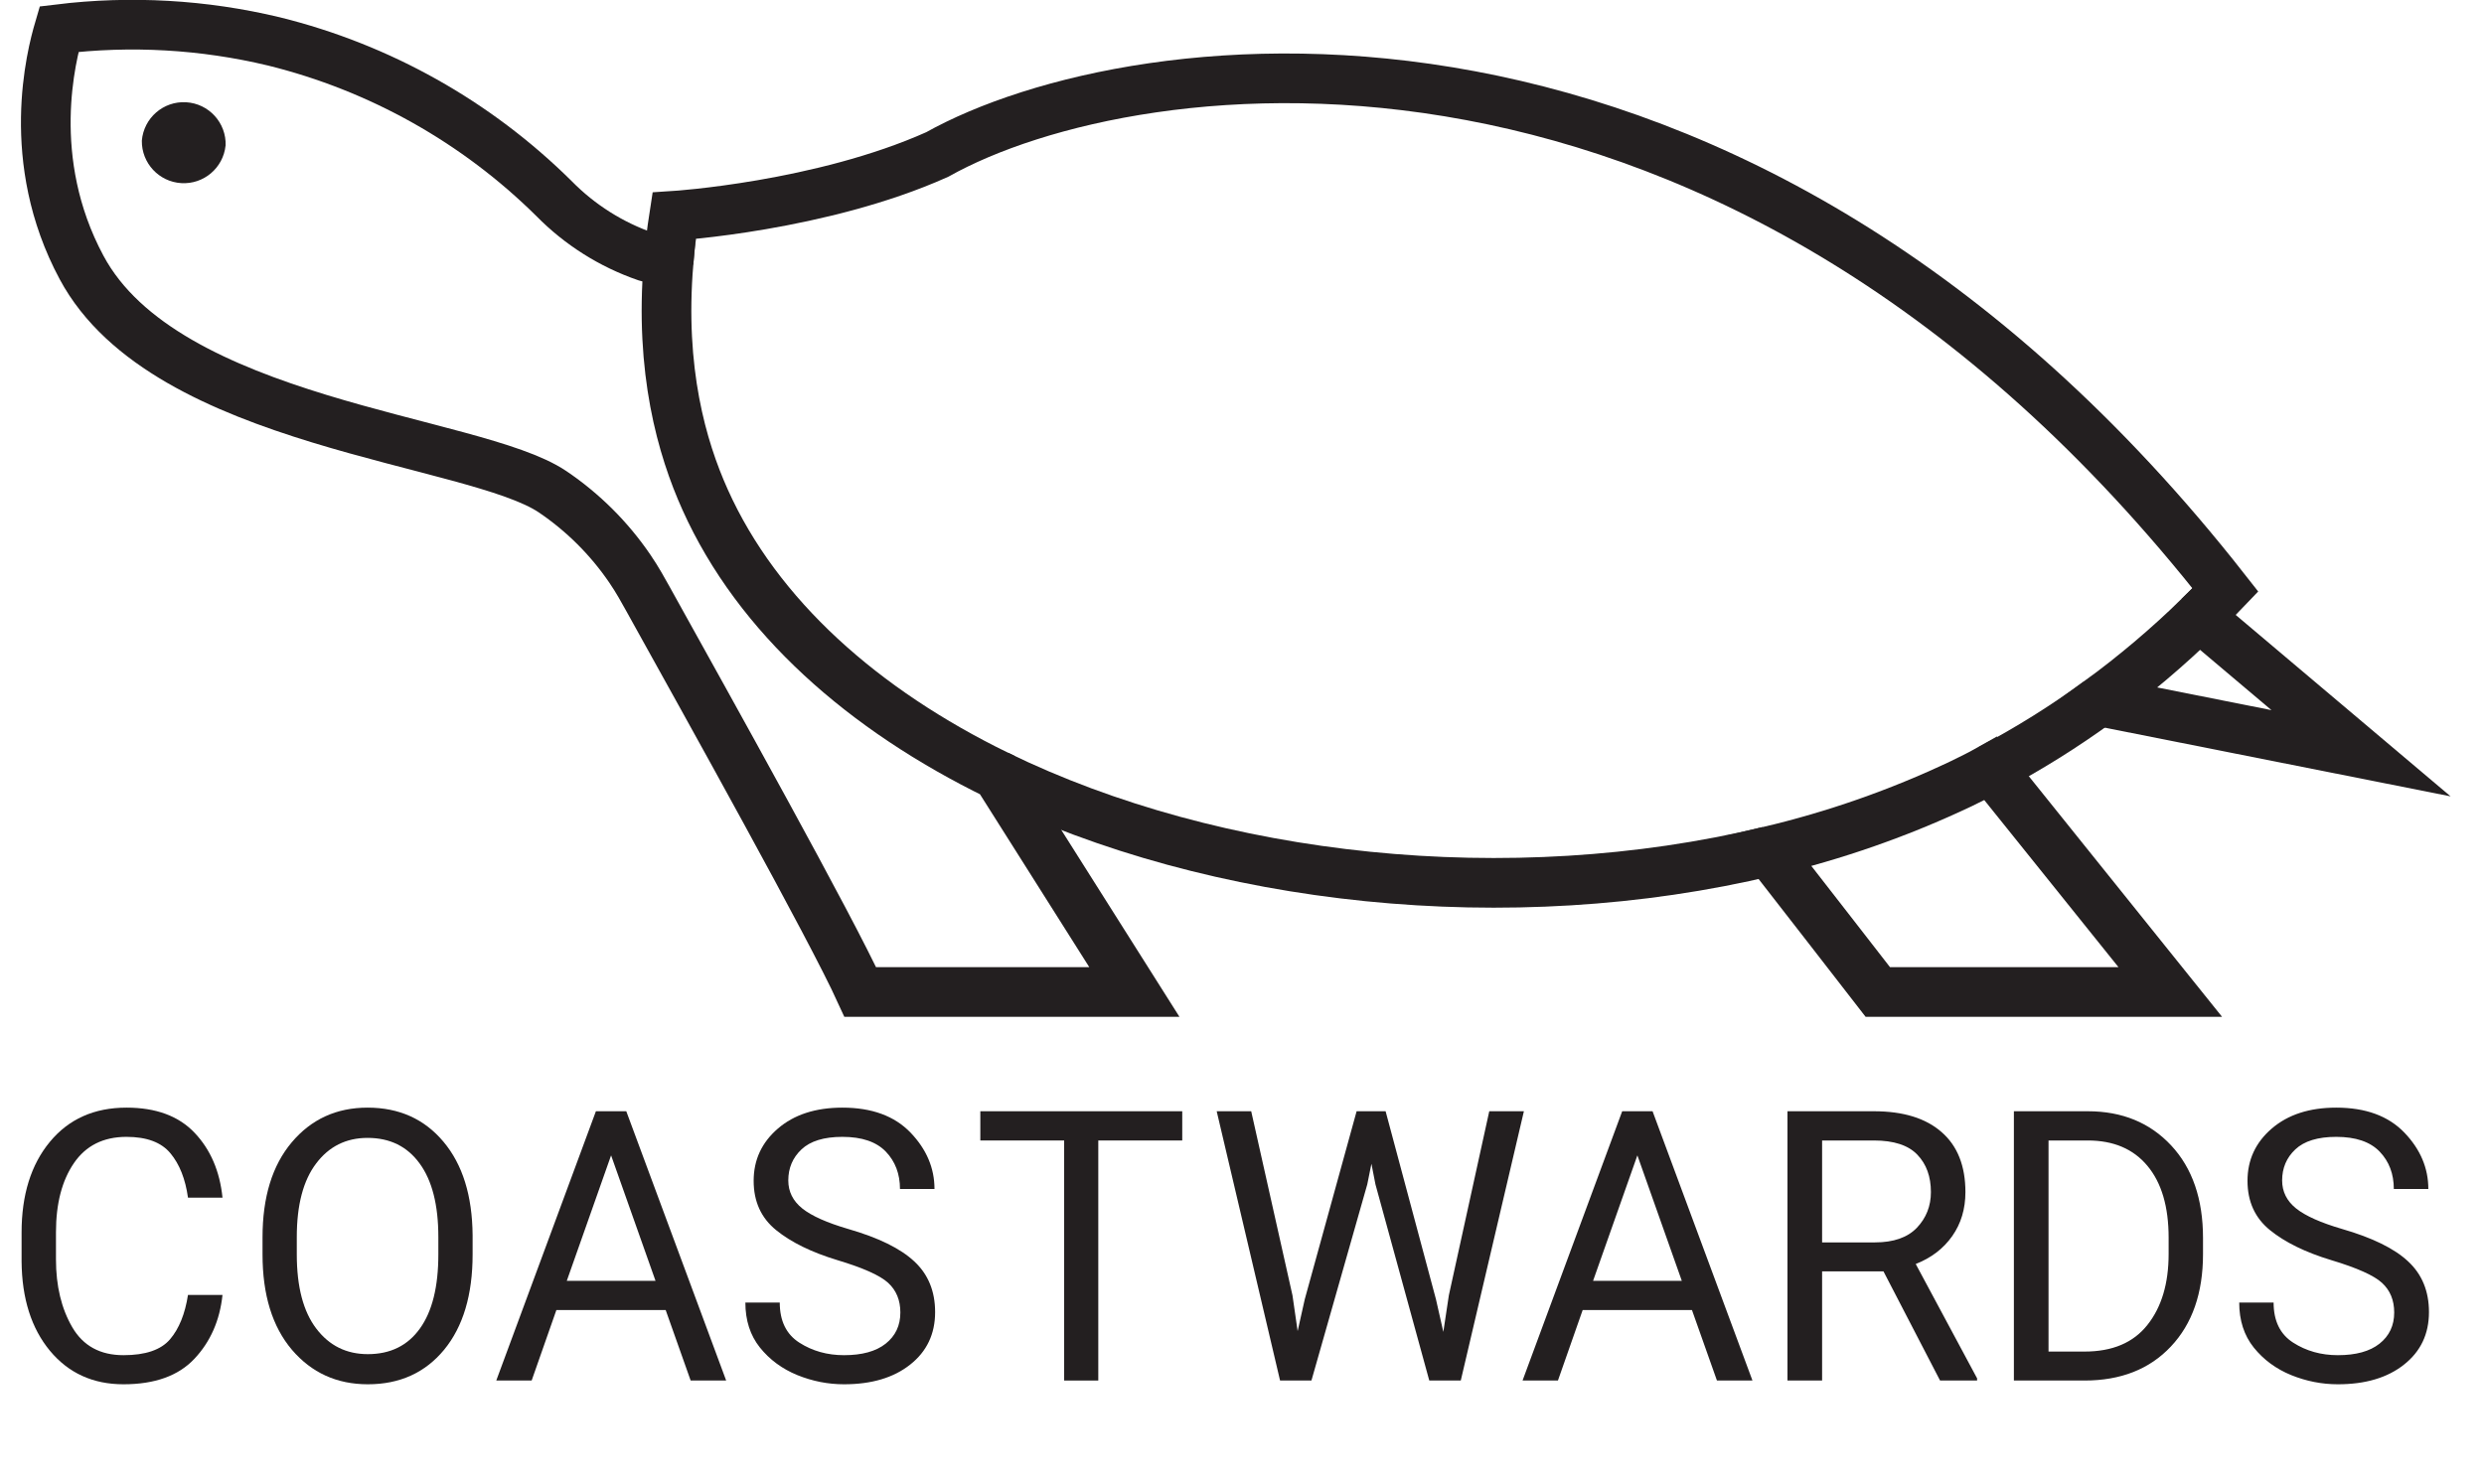
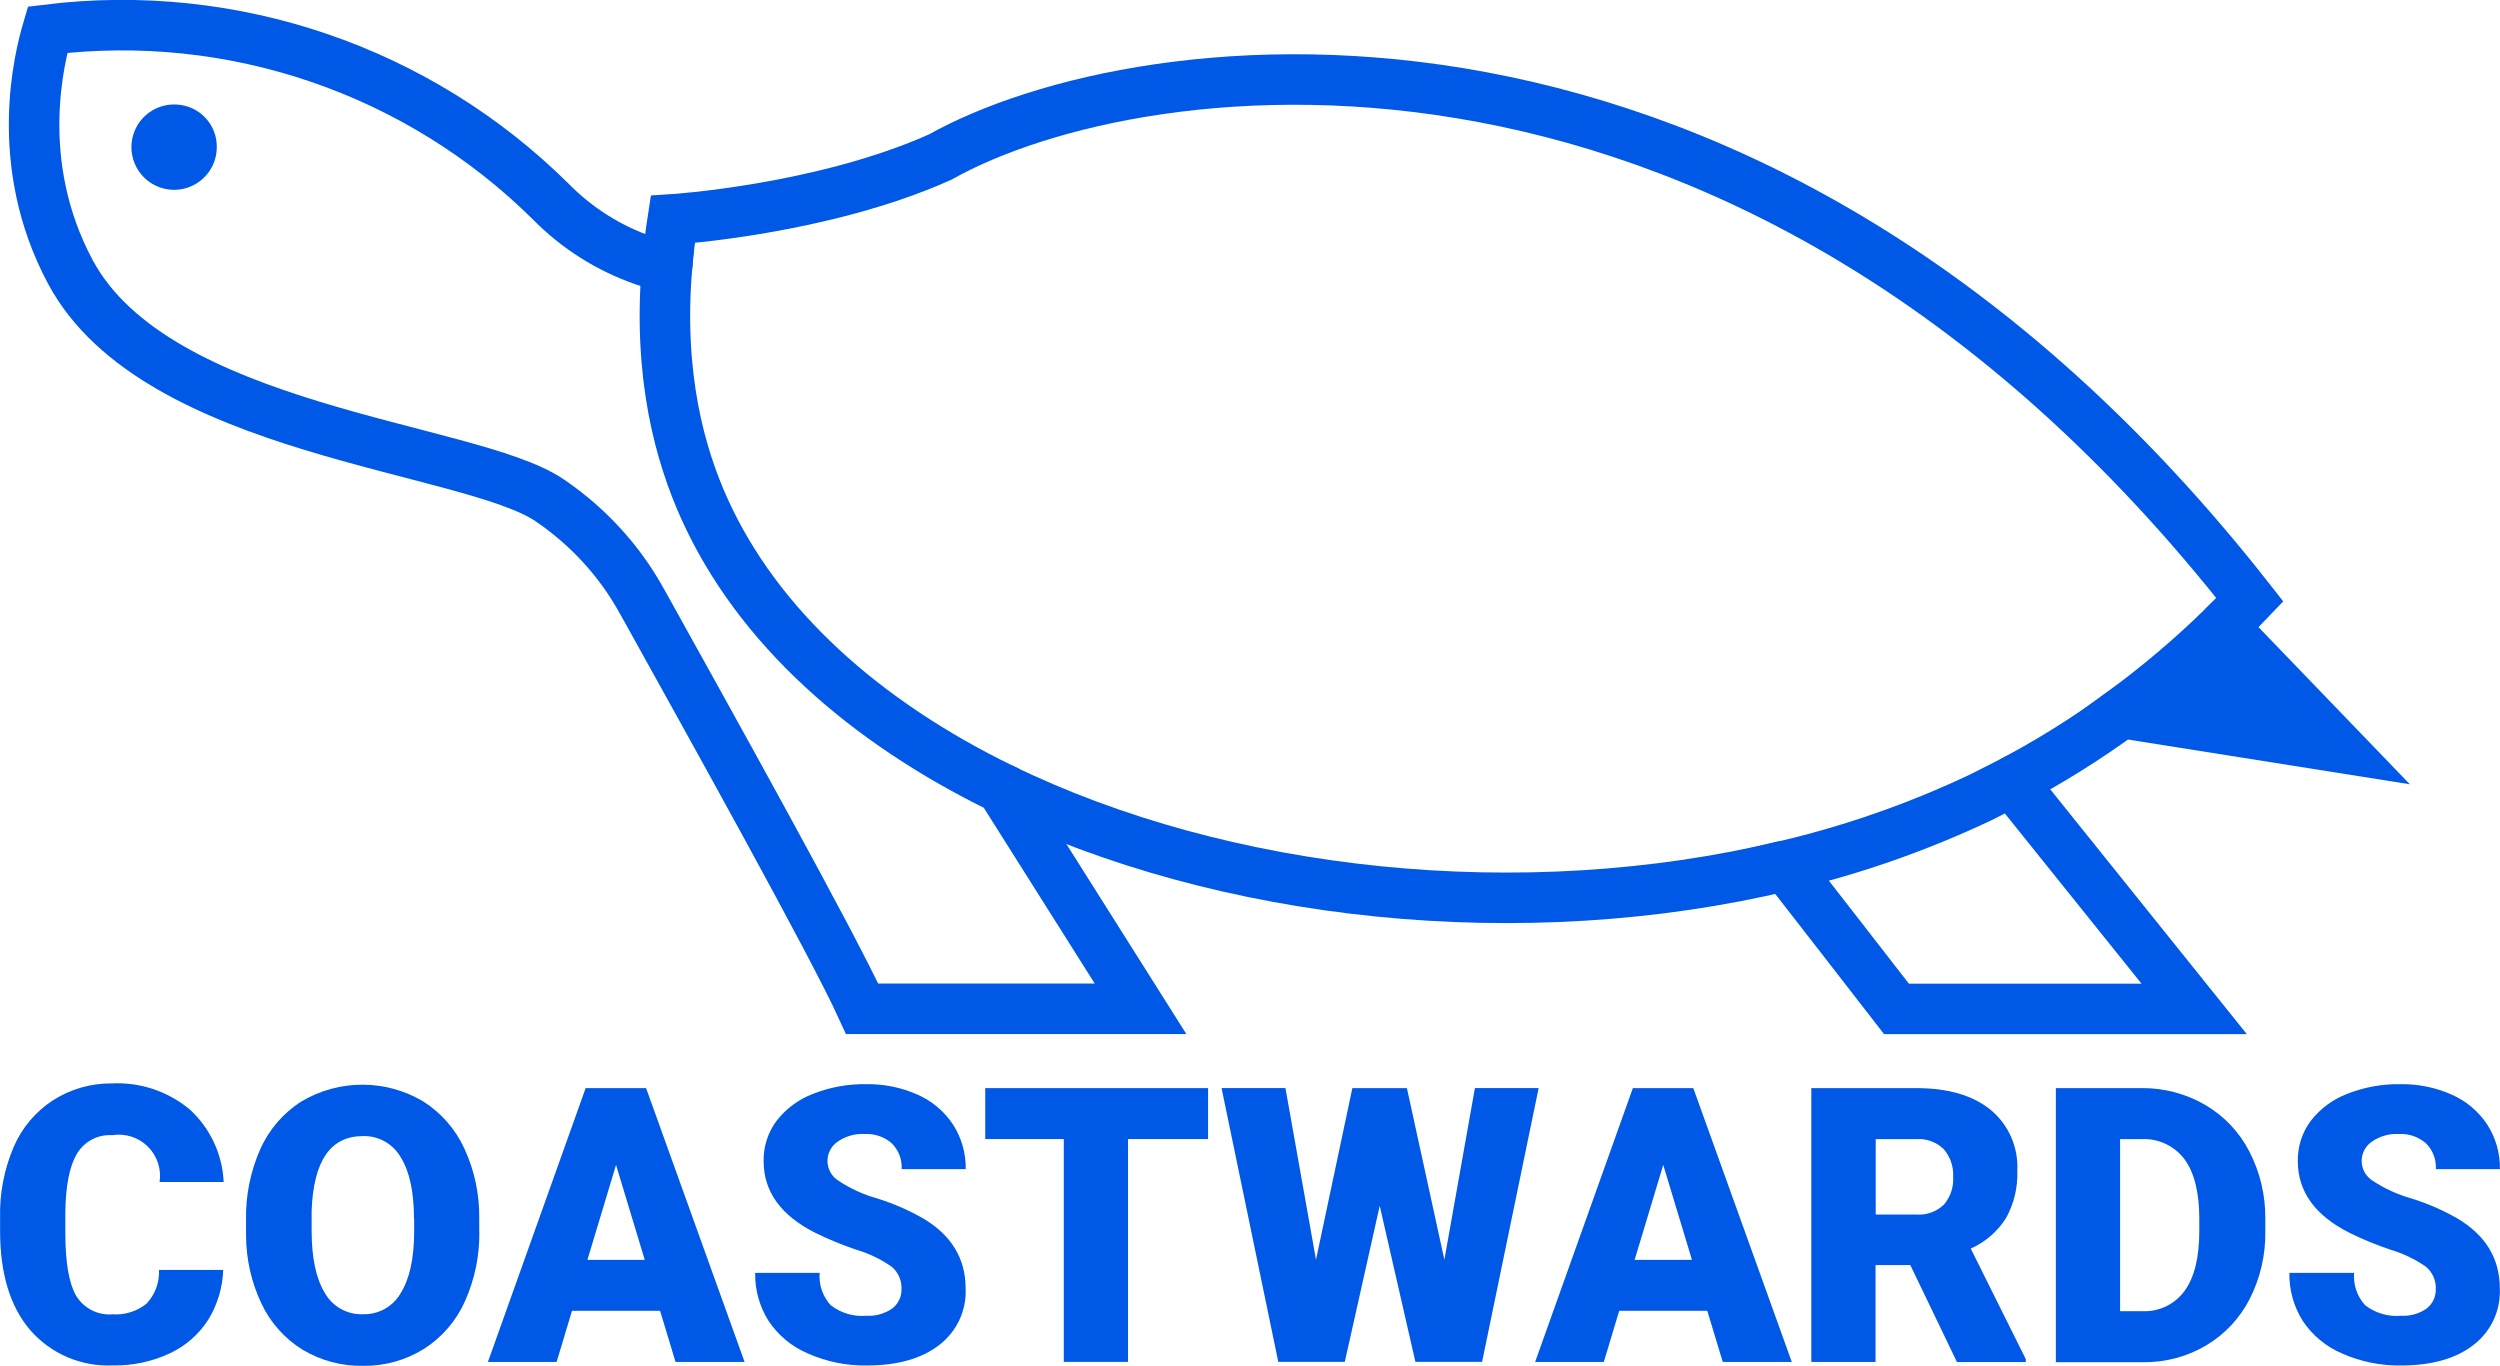
- <svg xmlns="http://www.w3.org/2000/svg" viewBox="0 0 300 179.18">
-   <defs>
-     <style>.cls-1,.cls-3{fill:#231f20;}.cls-2{fill:none;stroke:#231f20;stroke-miterlimit:10;stroke-width:6px;}.cls-3{font-size:45.75px;font-family:Roboto-Black, Roboto;}.cls-4{letter-spacing:-0.01em;}.cls-5{letter-spacing:0.01em;}.cls-6{letter-spacing:-0.02em;}</style>
-   </defs>
-   <g id="Layer_2" data-name="Layer 2">
-     <g id="Layer_1-2" data-name="Layer 1">
-       <path class="cls-1" d="M27.24,17.61A5.07,5.07,0,0,1,17.13,17a5.07,5.07,0,0,1,10.12.59Z" />
-       <path class="cls-2" d="M285.15,91,265.59,74.48a110.33,110.33,0,0,1-12.09,10.23Z" />
-       <path class="cls-2" d="M236.82,94.7a116.83,116.83,0,0,1-23.24,8.14c4.55,5.86,10.49,13.47,13.21,17h35.32l-21.68-27C239.26,93.5,238.06,94.11,236.82,94.7Z" />
-       <path class="cls-2" d="M240.43,92.88a106.64,106.64,0,0,0,13.06-8.16" />
-       <path class="cls-2" d="M240.43,92.88" />
-       <path class="cls-2" d="M80.74,31.73" />
-       <path class="cls-2" d="M265.59,74.48c1.15-1.13,2.24-2.22,3.18-3.21C209.4-4.46,137,5.32,113.18,18.67c-14,6.27-31.76,7.4-31.76,7.4-.31,2-.53,3.84-.68,5.66" />
-       <path class="cls-2" d="M85.16,60.37c-2.81-6.25-5.5-15.6-4.42-28.64C79.86,31.52,79,31.27,78,31a28.69,28.69,0,0,1-11.08-7A72.91,72.91,0,0,0,33.07,5,73.26,73.26,0,0,0,7.13,3.52c-.91,3.1-4.25,15.8,2.72,28.79C20,51.29,57.26,53,66.74,59.41a35.06,35.06,0,0,1,9.32,9.28c.95,1.39,1.62,2.64,2.16,3.6,7.37,13.27,22.12,39.74,25.68,47.55H137L120.44,93.64C104.3,85.76,91.52,74.52,85.16,60.37Z" />
-       <path class="cls-2" d="M120.44,93.64" />
-       <path class="cls-2" d="M213.58,102.84" />
-       <path class="cls-2" d="M120.44,93.64c26.42,12.89,61.88,16.7,93.14,9.2" />
-       <text class="cls-3" transform="translate(0 166.78) scale(0.97 1)">C<tspan class="cls-4" x="30.03" y="0">O</tspan>
-         <tspan x="61.15" y="0">AS</tspan>
-         <tspan class="cls-5" x="120.95" y="0">T</tspan>
-         <tspan class="cls-6" x="150.13" y="0">W</tspan>
-         <tspan x="188.93" y="0">ARDS</tspan>
-       </text>
-     </g>
-   </g>
+ <svg xmlns="http://www.w3.org/2000/svg" id="Layer_1" data-name="Layer 1" viewBox="0 0 296.98 162.23">
+   <path d="M292.1,186.16a5.07,5.07,0,1,1-4.75-5.2A5,5,0,0,1,292.1,186.16Z" transform="translate(-266.35 -168.54)" fill="#0058e6" />
+   <path d="M544.25,257.34L530.44,243a110.33,110.33,0,0,1-12.09,10.23Z" transform="translate(-266.35 -168.54)" fill="#0058e6" stroke="#0058e6" stroke-miterlimit="10" stroke-width="6" />
+   <path d="M501.67,263.25a116.83,116.83,0,0,1-23.24,8.14c4.55,5.86,10.49,13.47,13.21,17H527l-21.68-27C504.11,262,502.91,262.65,501.67,263.25Z" transform="translate(-266.35 -168.54)" fill="none" stroke="#0058e6" stroke-miterlimit="10" stroke-width="6" />
+   <path d="M505.29,261.42a106.64,106.64,0,0,0,13.06-8.16" transform="translate(-266.35 -168.54)" fill="none" stroke="#0058e6" stroke-miterlimit="10" stroke-width="6" />
+   <path d="M505.29,261.42" transform="translate(-266.35 -168.54)" fill="none" stroke="#231f20" stroke-miterlimit="10" stroke-width="6" />
+   <path d="M345.59,200.27" transform="translate(-266.35 -168.54)" fill="none" stroke="#231f20" stroke-miterlimit="10" stroke-width="6" />
+   <path d="M530.44,243c1.15-1.13,2.24-2.22,3.18-3.21-59.37-75.73-131.8-65.95-155.59-52.59-14,6.27-31.76,7.4-31.76,7.4-0.31,2-.53,3.84-0.68,5.66" transform="translate(-266.35 -168.54)" fill="none" stroke="#0058e6" stroke-miterlimit="10" stroke-width="6" />
+   <path d="M350,228.91c-2.81-6.25-5.5-15.6-4.42-28.64-0.88-.21-1.79-0.46-2.72-0.78a28.69,28.69,0,0,1-11.08-7A72.36,72.36,0,0,0,272,172.07c-0.91,3.1-4.25,15.8,2.72,28.79,10.19,19,47.41,20.68,56.89,27.09a35.06,35.06,0,0,1,9.32,9.28c0.95,1.39,1.62,2.64,2.16,3.6,7.37,13.27,22.12,39.74,25.68,47.55h33.07L385.3,262.18C369.16,254.31,356.37,243.06,350,228.91Z" transform="translate(-266.35 -168.54)" fill="none" stroke="#0058e6" stroke-miterlimit="10" stroke-width="6" />
+   <path d="M385.3,262.18" transform="translate(-266.35 -168.54)" fill="none" stroke="#0058e6" stroke-miterlimit="10" stroke-width="6" />
+   <path d="M478.44,271.38" transform="translate(-266.35 -168.54)" fill="none" stroke="#0058e6" stroke-miterlimit="10" stroke-width="6" />
+   <path d="M385.3,262.18c26.42,12.89,61.88,16.7,93.14,9.2" transform="translate(-266.35 -168.54)" fill="none" stroke="#0058e6" stroke-miterlimit="10" stroke-width="6" />
+   <path d="M292.87,319.31a12.11,12.11,0,0,1-1.78,6,10.84,10.84,0,0,1-4.58,4,15.22,15.22,0,0,1-6.73,1.43,12.28,12.28,0,0,1-9.83-4.18q-3.59-4.18-3.59-11.8v-1.61a20.15,20.15,0,0,1,1.62-8.37,12.51,12.51,0,0,1,4.67-5.54,12.75,12.75,0,0,1,7-2,13.42,13.42,0,0,1,9.27,3.12,12.45,12.45,0,0,1,4,8.59h-7.61a4.9,4.9,0,0,0-5.63-5.56,4.53,4.53,0,0,0-4.18,2.19q-1.33,2.19-1.39,7V315q0,5.21,1.27,7.44a4.62,4.62,0,0,0,4.38,2.23,5.76,5.76,0,0,0,4-1.27,5.48,5.48,0,0,0,1.48-4h7.59Z" transform="translate(-266.35 -168.54)" fill="#0058e6" />
+   <path d="M323.29,314.73a19.64,19.64,0,0,1-1.72,8.42,12.94,12.94,0,0,1-4.88,5.64,13.32,13.32,0,0,1-7.21,2,13.5,13.5,0,0,1-7.18-1.91,12.9,12.9,0,0,1-4.88-5.46,19,19,0,0,1-1.84-8.15v-1.83a19.71,19.71,0,0,1,1.71-8.43,12.9,12.9,0,0,1,4.89-5.64,14.15,14.15,0,0,1,14.43,0,13.13,13.13,0,0,1,4.9,5.6,19.14,19.14,0,0,1,1.77,8.32v1.5Zm-7.76-1.36q0-4.85-1.58-7.36a5,5,0,0,0-4.51-2.51q-5.74,0-6.07,8.85l0,2.39q0,4.78,1.54,7.35a5,5,0,0,0,4.59,2.57,5,5,0,0,0,4.46-2.52q1.57-2.52,1.59-7.26v-1.5Z" transform="translate(-266.35 -168.54)" fill="#0058e6" />
+   <path d="M344.76,324.25H334.3l-1.83,6.08h-8.16l11.61-32.53h7.18l11.7,32.53h-8.2Zm-8.63-6.05h6.81l-3.41-11.28Z" transform="translate(-266.35 -168.54)" fill="#0058e6" />
+   <path d="M373.44,321.68a3.26,3.26,0,0,0-1.19-2.68,14.59,14.59,0,0,0-4.16-2,39.19,39.19,0,0,1-4.87-2q-6.16-3.1-6.16-8.53a7.79,7.79,0,0,1,1.53-4.77,9.94,9.94,0,0,1,4.34-3.22,16.49,16.49,0,0,1,6.31-1.15,14.44,14.44,0,0,1,6.12,1.25,9.75,9.75,0,0,1,4.21,3.56,9.49,9.49,0,0,1,1.5,5.28h-7.61a4,4,0,0,0-1.19-3.08,4.55,4.55,0,0,0-3.21-1.09,5.11,5.11,0,0,0-3.23.93,2.77,2.77,0,0,0,.12,4.62,16.23,16.23,0,0,0,4.59,2.1,27.74,27.74,0,0,1,5.39,2.33q5.13,3,5.13,8.38a8,8,0,0,1-3.13,6.7q-3.13,2.43-8.59,2.44a16.64,16.64,0,0,1-7-1.42,10.56,10.56,0,0,1-4.7-3.89,10.33,10.33,0,0,1-1.58-5.69h7.66a5.06,5.06,0,0,0,1.32,3.85,6.1,6.1,0,0,0,4.27,1.24,4.82,4.82,0,0,0,3-.84A2.79,2.79,0,0,0,373.44,321.68Z" transform="translate(-266.35 -168.54)" fill="#0058e6" />
+   <path d="M409.85,303.85h-9.5v26.47h-7.63V303.85h-9.33V297.8h26.47v6.05Z" transform="translate(-266.35 -168.54)" fill="#0058e6" />
+   <path d="M437.93,318.19l3.63-20.4h7.57l-6.72,32.53h-7.92l-4.24-18.54-4.15,18.54h-7.9l-6.74-32.53h7.59l3.63,20.4L427,297.8h6.48Z" transform="translate(-266.35 -168.54)" fill="#0058e6" />
+   <path d="M469.16,324.25H458.7l-1.83,6.08h-8.16l11.61-32.53h7.18l11.7,32.53H471Zm-8.63-6.05h6.81l-3.41-11.28Z" transform="translate(-266.35 -168.54)" fill="#0058e6" />
+   <path d="M493.28,318.82h-4.13v11.51h-7.63V297.8H494q5.63,0,8.81,2.57a8.8,8.8,0,0,1,3.18,7.25,10.8,10.8,0,0,1-1.34,5.62,9.56,9.56,0,0,1-4.19,3.62L507,330v0.34h-8.18Zm-4.13-6H494a4.27,4.27,0,0,0,3.27-1.18,4.62,4.62,0,0,0,1.1-3.28,4.67,4.67,0,0,0-1.11-3.3,4.23,4.23,0,0,0-3.26-1.2h-4.83v9Z" transform="translate(-266.35 -168.54)" fill="#0058e6" />
+   <path d="M510.57,330.33V297.8h10.2a14.7,14.7,0,0,1,7.55,2,13.59,13.59,0,0,1,5.23,5.52,17,17,0,0,1,1.9,8v1.5a17.12,17.12,0,0,1-1.84,8,13.64,13.64,0,0,1-5.18,5.54,14.37,14.37,0,0,1-7.45,2H510.57Zm7.63-26.47v20.44h2.65a5.88,5.88,0,0,0,5-2.4q1.76-2.4,1.76-7.14v-1.41q0-4.71-1.76-7.1a6,6,0,0,0-5.13-2.39H518.2Z" transform="translate(-266.35 -168.54)" fill="#0058e6" />
+   <path d="M555.7,321.68a3.26,3.26,0,0,0-1.19-2.68,14.6,14.6,0,0,0-4.17-2,39.18,39.18,0,0,1-4.87-2q-6.16-3.1-6.16-8.53a7.8,7.8,0,0,1,1.53-4.77,10,10,0,0,1,4.34-3.22,16.5,16.5,0,0,1,6.31-1.15,14.43,14.43,0,0,1,6.12,1.25,9.75,9.75,0,0,1,4.21,3.56,9.48,9.48,0,0,1,1.5,5.28h-7.61a4,4,0,0,0-1.19-3.08,4.54,4.54,0,0,0-3.21-1.09,5.11,5.11,0,0,0-3.23.93,2.77,2.77,0,0,0,.12,4.62,16.23,16.23,0,0,0,4.59,2.1,27.73,27.73,0,0,1,5.39,2.33q5.13,3,5.13,8.38a8,8,0,0,1-3.13,6.7q-3.13,2.43-8.59,2.44a16.65,16.65,0,0,1-7-1.42,10.56,10.56,0,0,1-4.7-3.89,10.33,10.33,0,0,1-1.58-5.69H546a5.06,5.06,0,0,0,1.32,3.85,6.1,6.1,0,0,0,4.27,1.24,4.82,4.82,0,0,0,3-.84A2.79,2.79,0,0,0,555.7,321.68Z" transform="translate(-266.35 -168.54)" fill="#0058e6" />
</svg>
